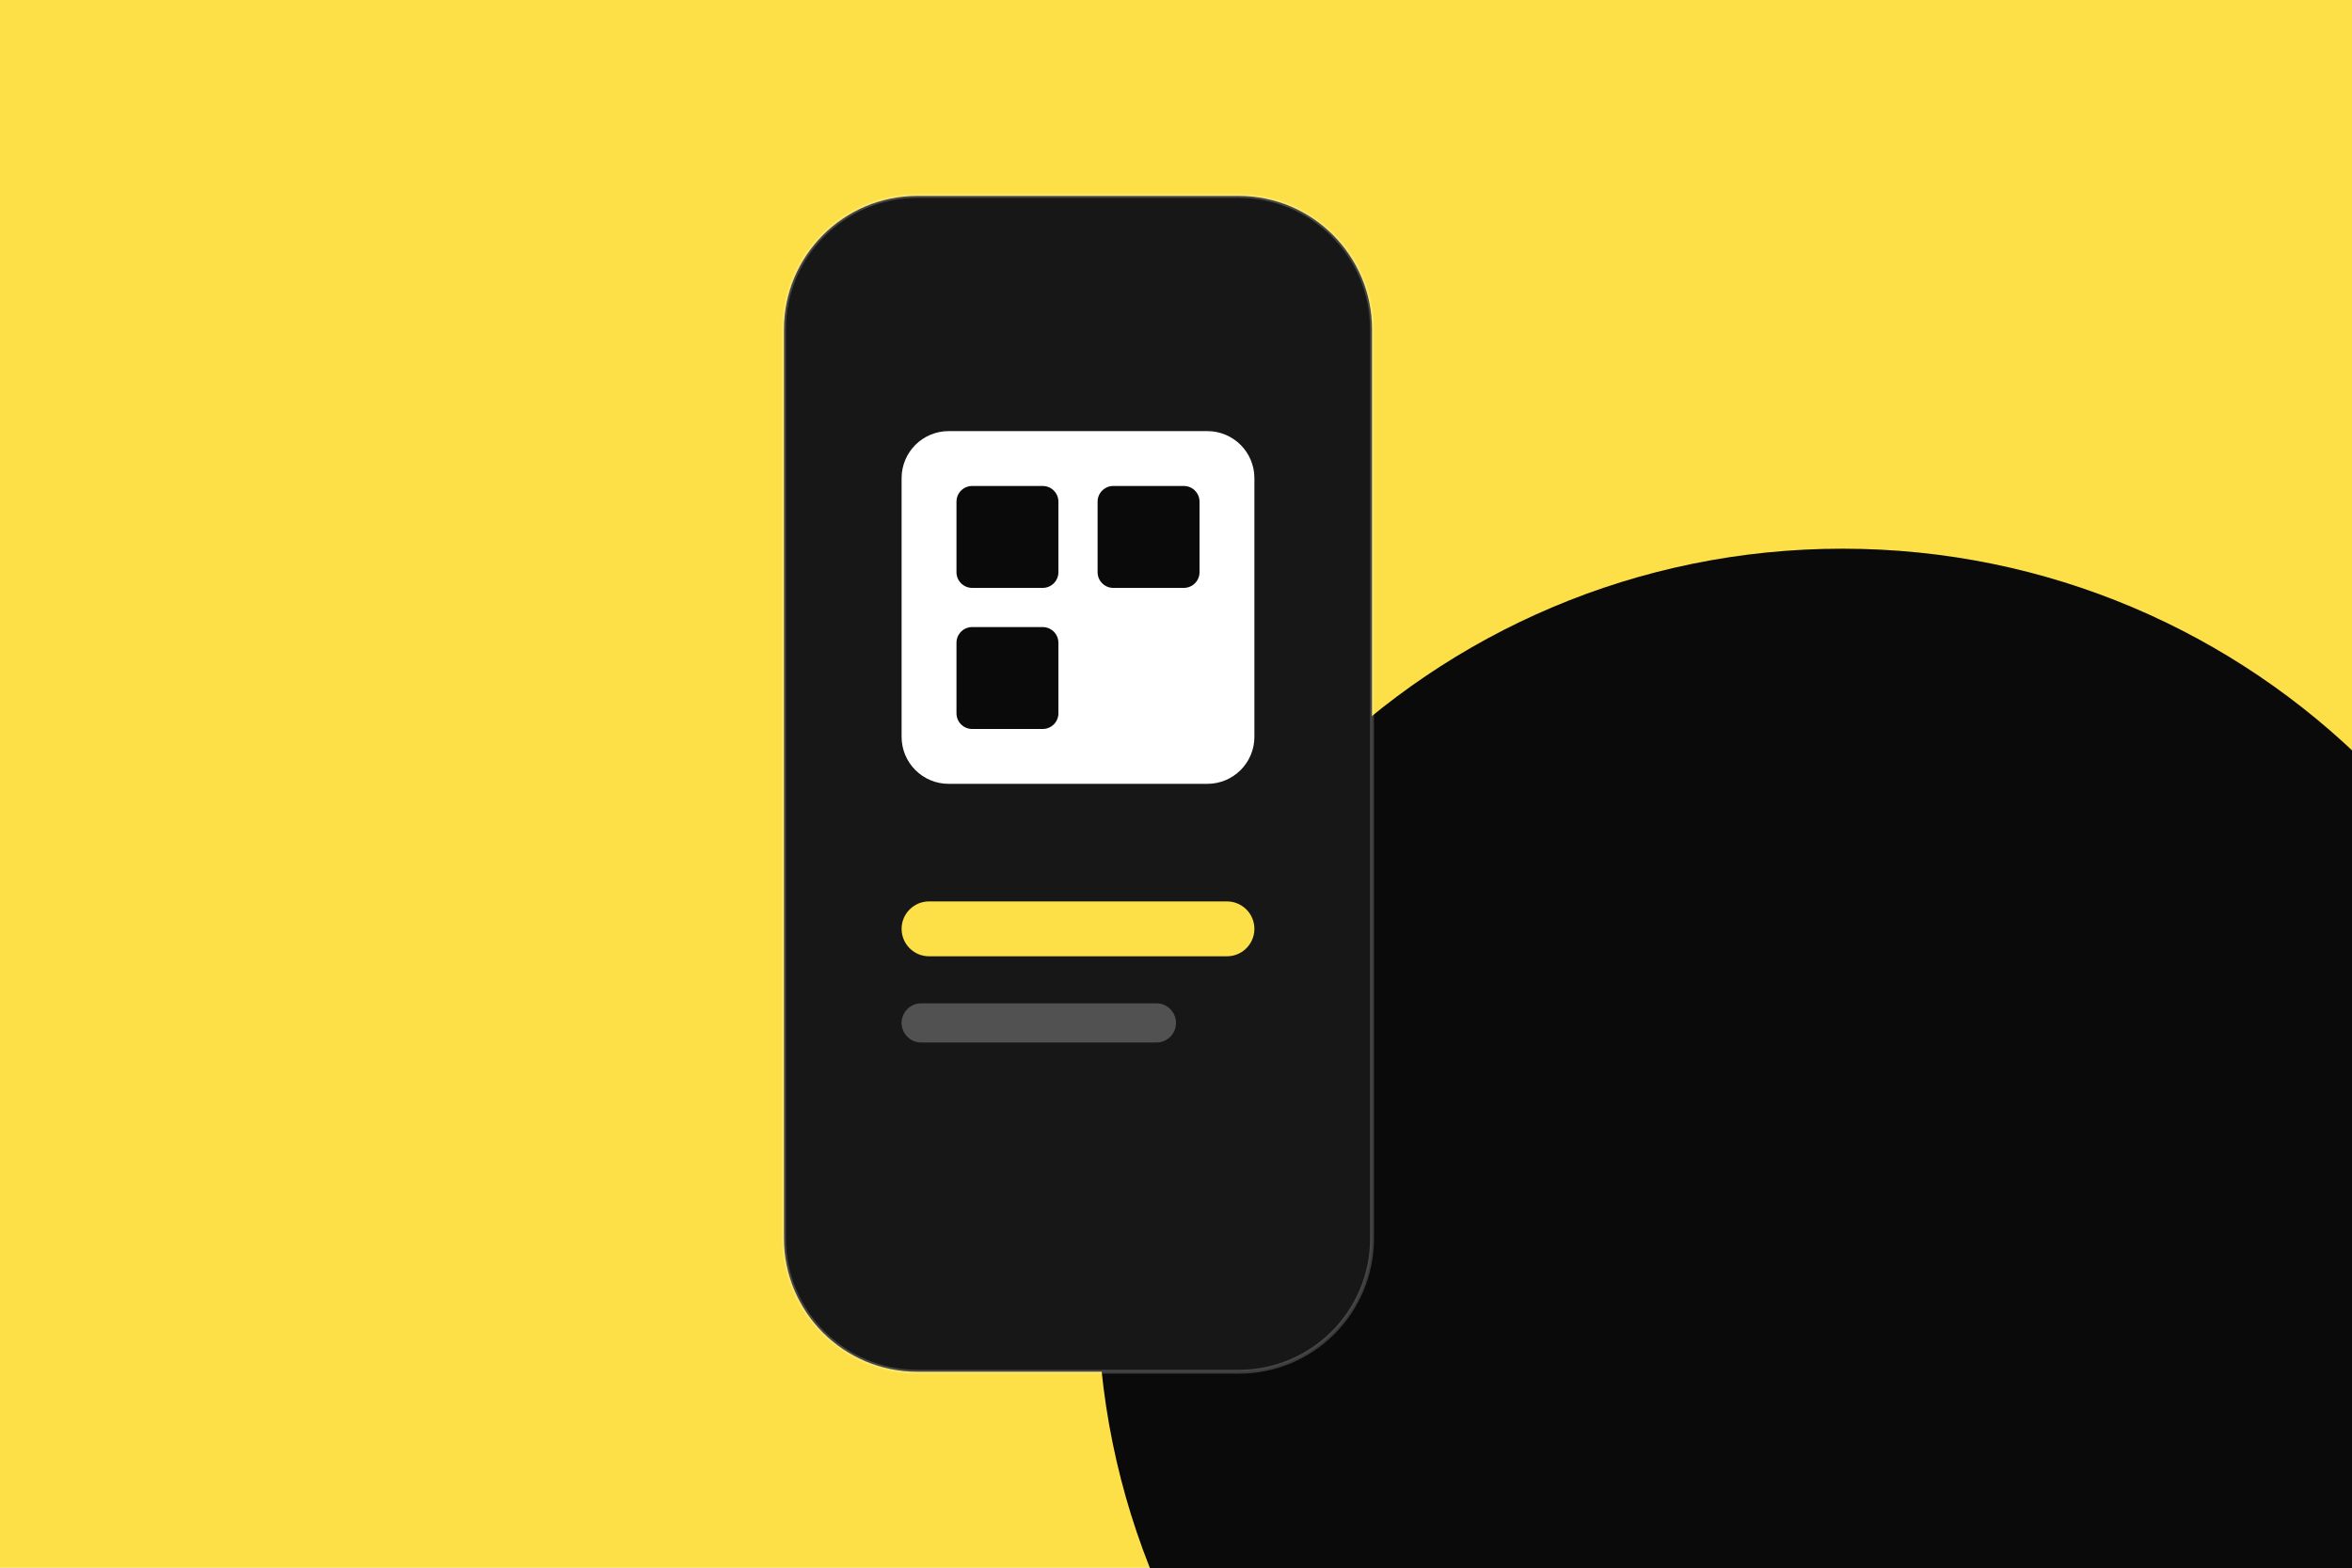
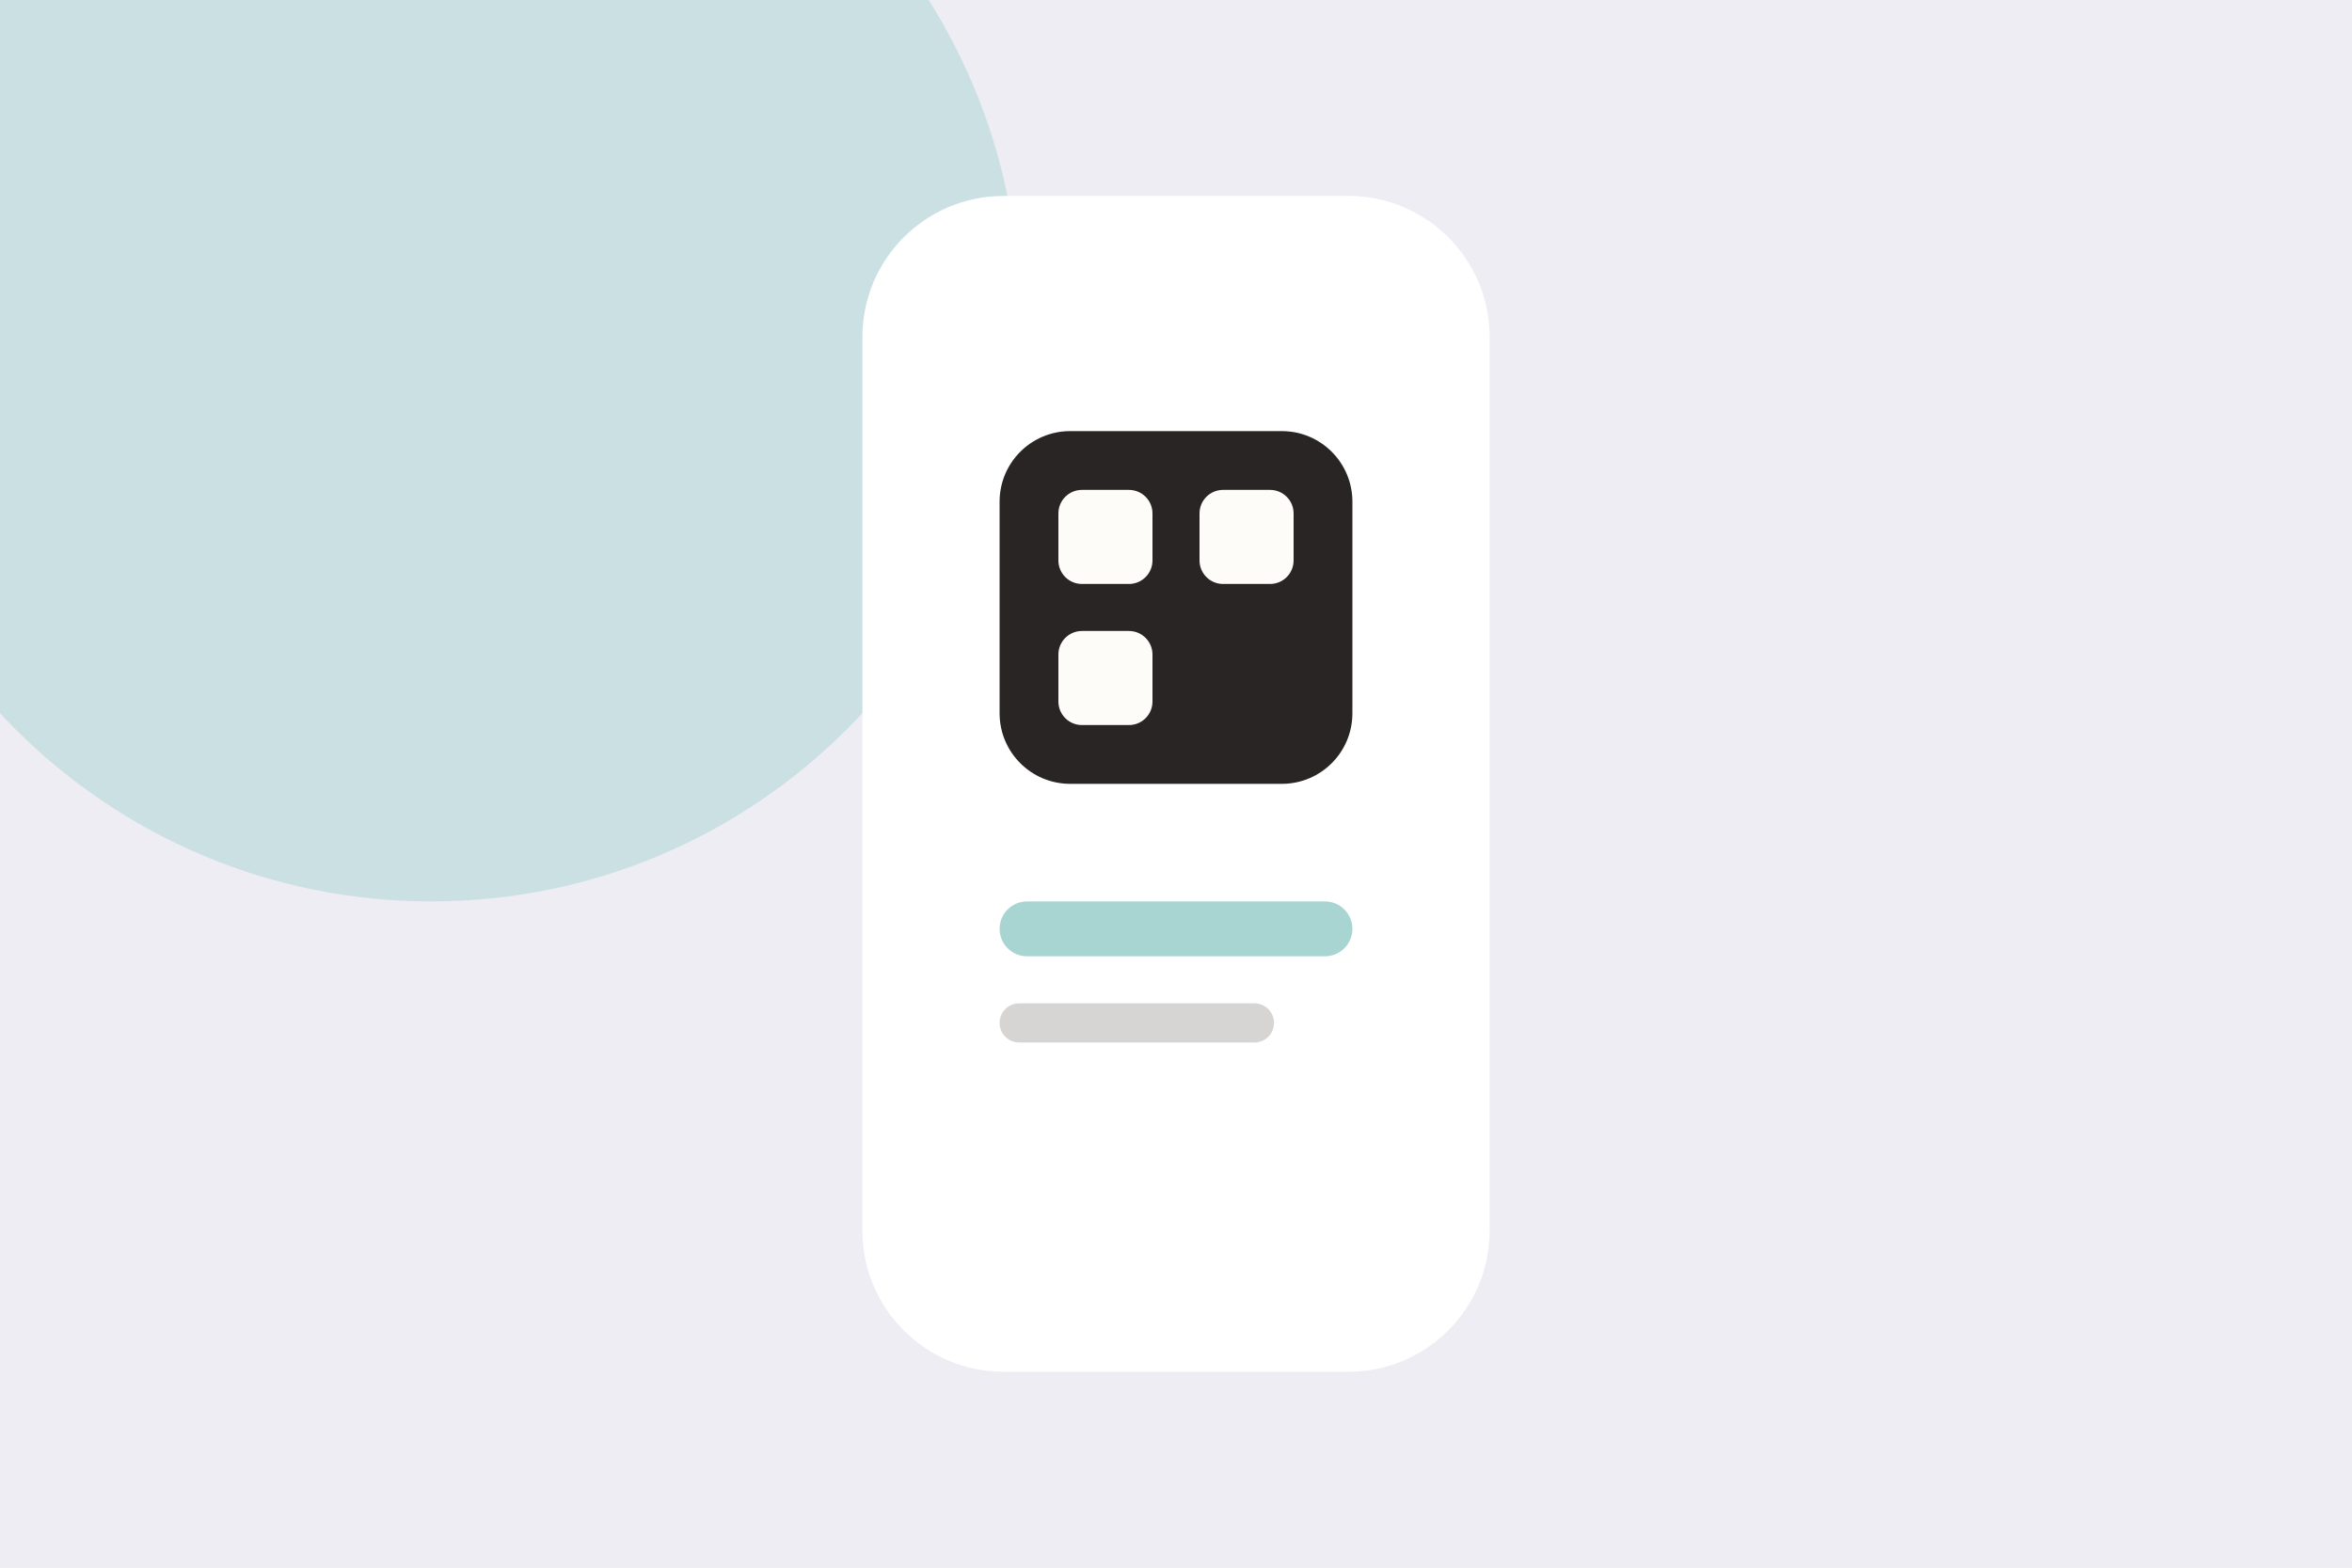
<svg xmlns="http://www.w3.org/2000/svg" viewBox="0 0 600 400" fill="none">
-   <rect width="600" height="400" fill="#FDE047" />
-   <circle cx="470" cy="330" r="190" fill="#0A0A0A" />
-   <rect x="200" y="50" width="150" height="300" rx="34" fill="#171717" stroke="#ffffff" stroke-opacity=".2" />
-   <rect x="230" y="110" width="90" height="90" rx="12" fill="#ffffff" />
-   <rect x="244" y="124" width="26" height="26" rx="4" fill="#0A0A0A" />
-   <rect x="280" y="124" width="26" height="26" rx="4" fill="#0A0A0A" />
-   <rect x="244" y="160" width="26" height="26" rx="4" fill="#0A0A0A" />
-   <rect x="230" y="230" width="90" height="14" rx="7" fill="#FDE047" />
-   <rect x="230" y="256" width="70" height="10" rx="5" fill="#ffffff" fill-opacity=".25" />
+   <rect width="600" height="400" fill="#EFEDF4" />
+   <circle cx="110" cy="80" r="150" fill="#A8D5D2" fill-opacity=".5" />
+   <rect x="220" y="50" width="160" height="300" rx="36" fill="#FFFFFF" />
+   <rect x="255" y="110" width="90" height="90" rx="18" fill="#292524" />
+   <rect x="270" y="125" width="24" height="24" rx="6" fill="#FDFCF8" />
+   <rect x="306" y="125" width="24" height="24" rx="6" fill="#FDFCF8" />
+   <rect x="270" y="161" width="24" height="24" rx="6" fill="#FDFCF8" />
+   <rect x="255" y="230" width="90" height="14" rx="7" fill="#A8D5D2" />
+   <rect x="255" y="256" width="70" height="10" rx="5" fill="#78716C" fill-opacity=".3" />
</svg>
